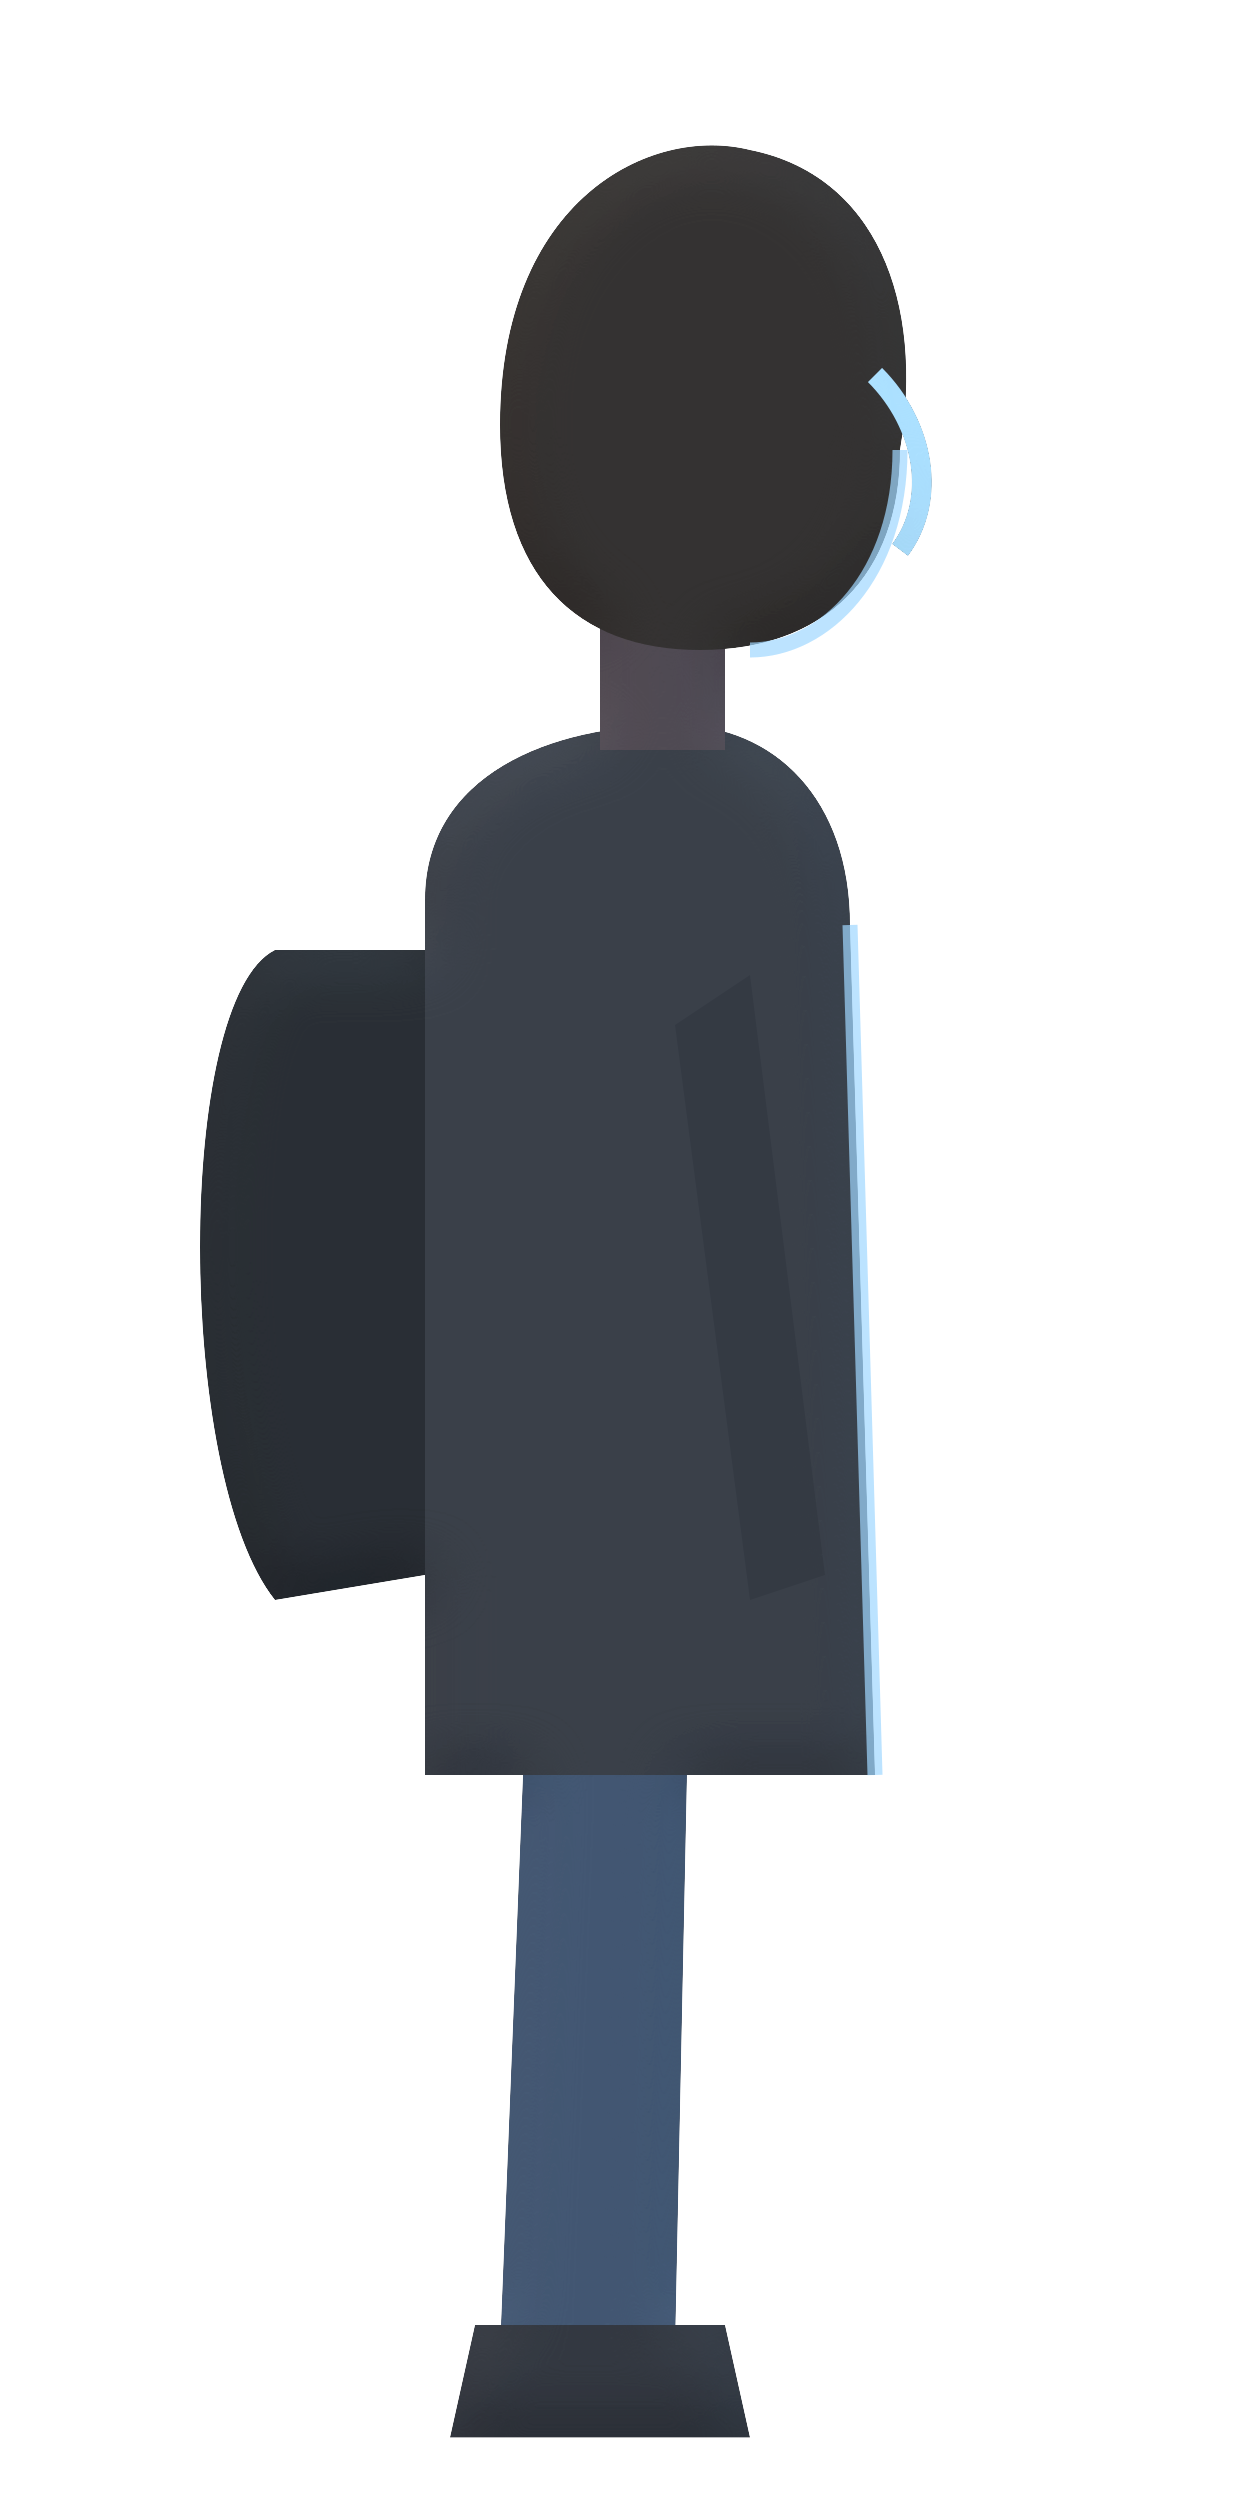
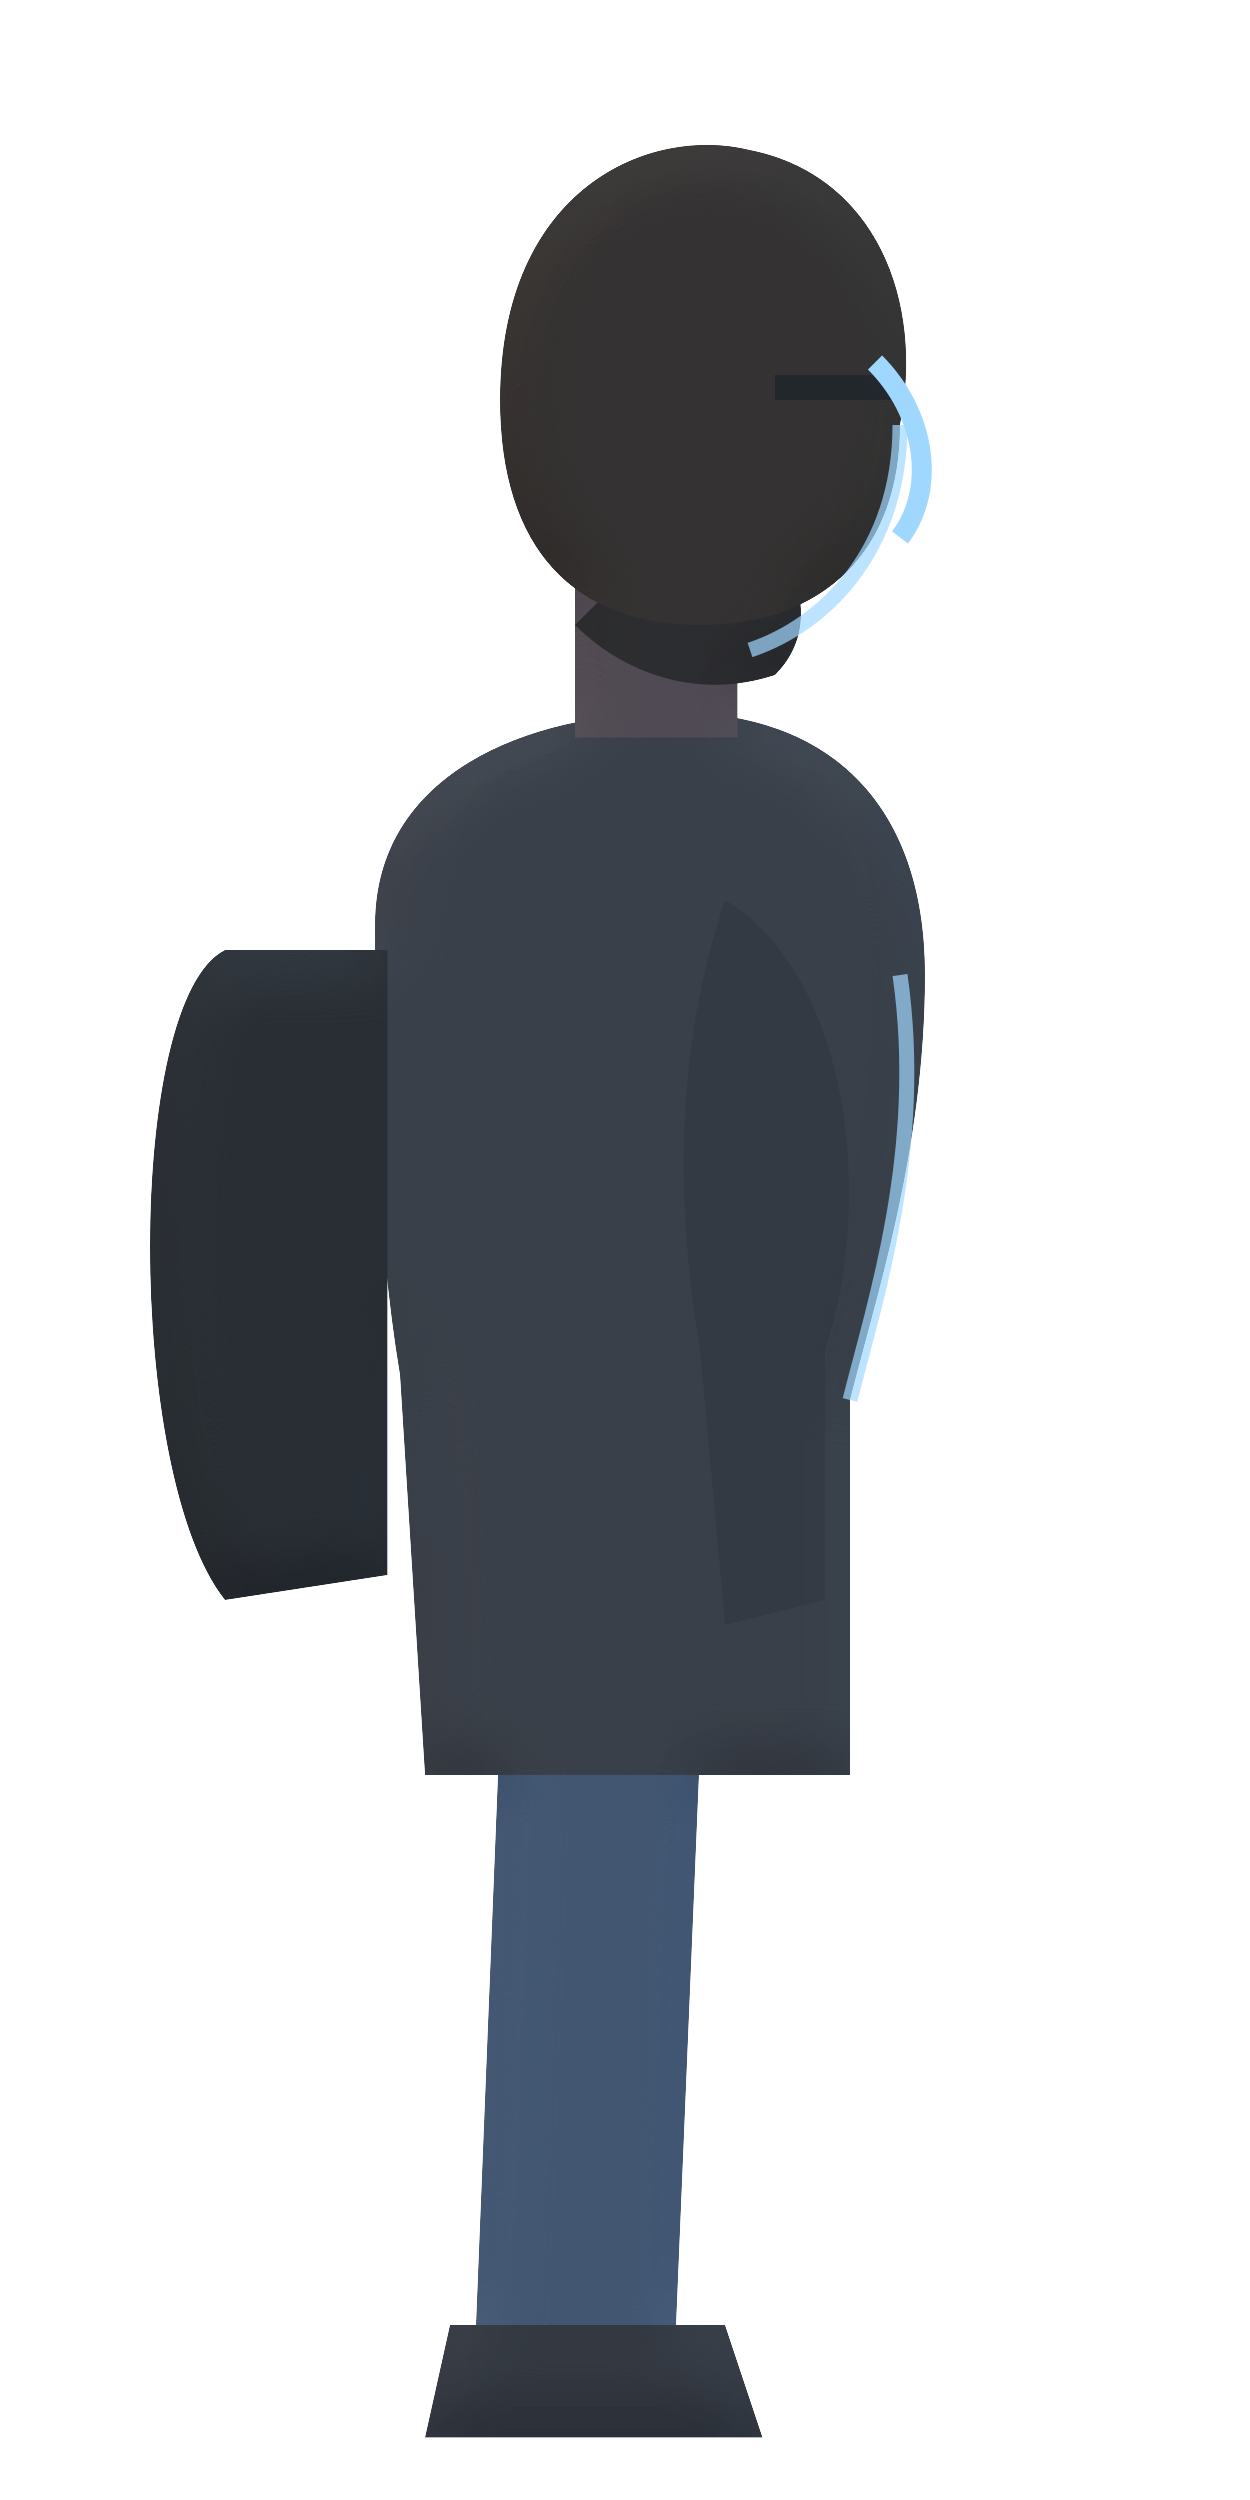
<svg xmlns="http://www.w3.org/2000/svg" viewBox="0 0 100 200">
  <defs>
    <filter id="v3d-rv3" x="-25%" y="-25%" width="150%" height="150%" color-interpolation-filters="sRGB">
      <feGaussianBlur in="SourceAlpha" stdDeviation="2.4" result="h" />
      <feDiffuseLighting in="h" surfaceScale="3" diffuseConstant="1" lighting-color="#fff3e2" result="d">
        <feDistantLight azimuth="225" elevation="52" />
      </feDiffuseLighting>
      <feComposite in="SourceGraphic" in2="d" operator="arithmetic" k1="0.68" k2="0.4" k3="0" k4="0" result="lit" />
      <feSpecularLighting in="h" surfaceScale="3" specularConstant="0.12" specularExponent="30" lighting-color="#ffffff" result="s">
        <feDistantLight azimuth="225" elevation="60" />
      </feSpecularLighting>
      <feComposite in="s" in2="SourceAlpha" operator="in" result="s2" />
      <feSpecularLighting in="h" surfaceScale="3" specularConstant="0.32" specularExponent="6" lighting-color="#9fd7ff" result="r">
        <feDistantLight azimuth="330" elevation="18" />
      </feSpecularLighting>
      <feComposite in="r" in2="SourceAlpha" operator="in" result="r2" />
      <feComposite in="lit" in2="s2" operator="arithmetic" k1="0" k2="1" k3="1" k4="0" result="ls" />
      <feComposite in="ls" in2="r2" operator="arithmetic" k1="0" k2="1" k3="1" k4="0" result="all" />
      <feComposite in="all" in2="SourceAlpha" operator="in" />
    </filter>
    <filter id="fur-rv3" x="-25%" y="-25%" width="150%" height="150%" color-interpolation-filters="sRGB">
      <feGaussianBlur in="SourceAlpha" stdDeviation="3.4" result="h" />
      <feDiffuseLighting in="h" surfaceScale="2.4" diffuseConstant="1" lighting-color="#fff3e2" result="d">
        <feDistantLight azimuth="225" elevation="52" />
      </feDiffuseLighting>
      <feComposite in="SourceGraphic" in2="d" operator="arithmetic" k1="0.68" k2="0.4" k3="0" k4="0" result="lit" />
      <feSpecularLighting in="h" surfaceScale="2.4" specularConstant="0.12" specularExponent="16" lighting-color="#ffffff" result="s">
        <feDistantLight azimuth="225" elevation="60" />
      </feSpecularLighting>
      <feComposite in="s" in2="SourceAlpha" operator="in" result="s2" />
      <feSpecularLighting in="h" surfaceScale="2.4" specularConstant="0.5" specularExponent="6" lighting-color="#9fd7ff" result="r">
        <feDistantLight azimuth="330" elevation="18" />
      </feSpecularLighting>
      <feComposite in="r" in2="SourceAlpha" operator="in" result="r2" />
      <feComposite in="lit" in2="s2" operator="arithmetic" k1="0" k2="1" k3="1" k4="0" result="ls" />
      <feComposite in="ls" in2="r2" operator="arithmetic" k1="0" k2="1" k3="1" k4="0" result="all" />
      <feComposite in="all" in2="SourceAlpha" operator="in" />
    </filter>
    <filter id="gloss-rv3" x="-25%" y="-25%" width="150%" height="150%" color-interpolation-filters="sRGB">
      <feGaussianBlur in="SourceAlpha" stdDeviation="1.2" result="h" />
      <feDiffuseLighting in="h" surfaceScale="2.2" diffuseConstant="1" lighting-color="#fff3e2" result="d">
        <feDistantLight azimuth="225" elevation="52" />
      </feDiffuseLighting>
      <feComposite in="SourceGraphic" in2="d" operator="arithmetic" k1="0.68" k2="0.4" k3="0" k4="0" result="lit" />
      <feSpecularLighting in="h" surfaceScale="2.2" specularConstant="0.45" specularExponent="34" lighting-color="#ffffff" result="s">
        <feDistantLight azimuth="225" elevation="60" />
      </feSpecularLighting>
      <feComposite in="s" in2="SourceAlpha" operator="in" result="s2" />
      <feSpecularLighting in="h" surfaceScale="2.2" specularConstant="0.25" specularExponent="6" lighting-color="#9fd7ff" result="r">
        <feDistantLight azimuth="330" elevation="18" />
      </feSpecularLighting>
      <feComposite in="r" in2="SourceAlpha" operator="in" result="r2" />
      <feComposite in="lit" in2="s2" operator="arithmetic" k1="0" k2="1" k3="1" k4="0" result="ls" />
      <feComposite in="ls" in2="r2" operator="arithmetic" k1="0" k2="1" k3="1" k4="0" result="all" />
      <feComposite in="all" in2="SourceAlpha" operator="in" />
    </filter>
  </defs>
  <g filter="url(#v3d-rv3)">
-     <path d="M42 138 L40 188 L54 188 L55 140Z" fill="#2c3e5c" />
-     <path d="M38 186 H58 L60 195 H36Z" fill="#1c1d24" />
-     <path d="M34 72 C34 62 44 58 54 58 C62 58 68 64 68 74 L70 142 L34 142Z" fill="#23252d" />
-     <path d="M22 76 C14 80 14 118 22 128 L34 126 L34 76Z" fill="#111216" />
-     <path d="M60 78 L66 126 L60 128 L54 82Z" fill="#1d1f26" />
-     <rect x="48" y="48" width="10" height="12" fill="#3a3038" />
-     <path d="M40 34 C40 16 52 10 60 12 C70 14 74 24 72 36 C72 46 66 52 56 52 C46 52 40 46 40 34Z" fill="#1d1612" />
-     <path d="M70 30 C74 34 75 40 72 44" stroke="#9fd7ff" stroke-width="1.6" fill="none" />
+     <path d="M40 138 L38 188 L54 188 L56 140Z" fill="#2c3e5c" />
+     <path d="M36 186 H58 L61 195 H34Z" fill="#1c1d24" />
+     <path d="M30 74 C30 62 42 57 54 57 C66 57 74 64 74 78 C74 92 70 104 68 112 L68 142 L34 142 L32 110 C30 98 30 86 30 74Z" fill="#23252d" />
+     <path d="M18 76 C10 80 10 118 18 128 L31 126 L31 76Z" fill="#111216" />
+     <path d="M58 72 C68 78 70 96 66 108 L66 128 L58 130 L56 108 C54 96 54 84 58 72Z" fill="#1d1f26" />
+     <rect x="46" y="44" width="13" height="15" fill="#3a3038" />
+     <path d="M58 38 C64 44 66 50 62 54 C56 56 50 54 46 50Z" fill="#141010" />
+     <path d="M40 32 C40 15 52 10 60 12 C70 14 74 24 72 34 C72 44 66 50 56 50 C46 50 40 44 40 32Z" fill="#1d1612" />
+     <path d="M62 31 L72 31" stroke="#0a0a0c" stroke-width="2" />
  </g>
-   <path d="M68 74 L70 142 M72 36 C72 46 66 52 60 52" stroke="#9fd7ff" stroke-width="1.2" fill="none" opacity=".7" />
+   <path d="M72 78 C74 92 70 104 68 112 M72 34 C72 44 66 50 60 52" stroke="#9fd7ff" stroke-width="1.2" fill="none" opacity=".7" />
+   <path d="M70 29 C74 33 75 39 72 43" stroke="#9fd7ff" stroke-width="1.6" fill="none" />
</svg>
